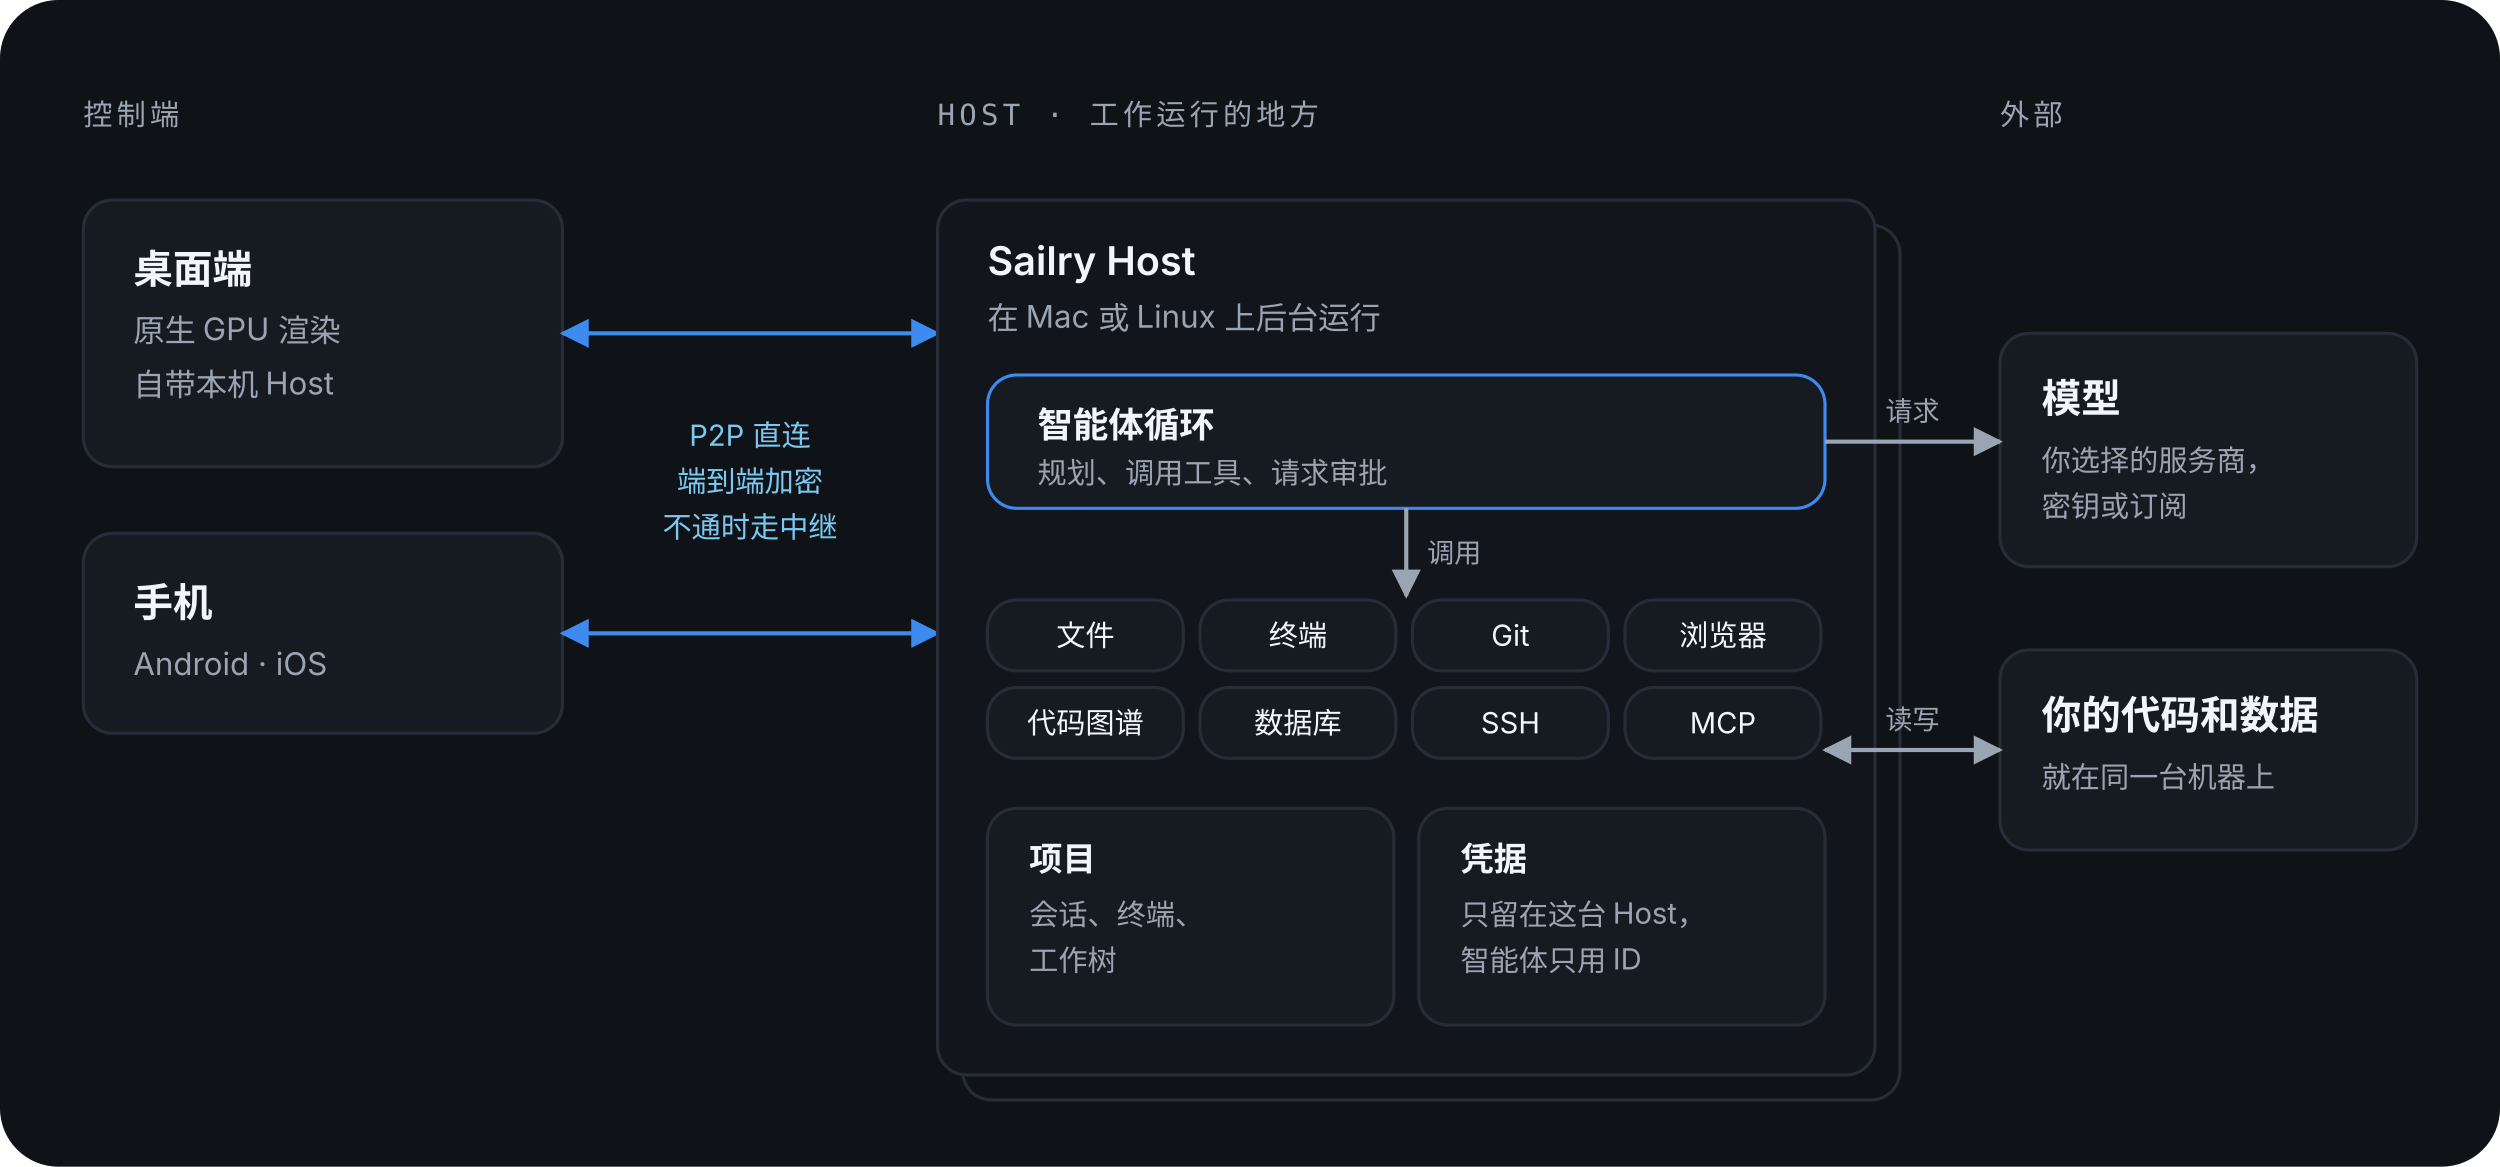
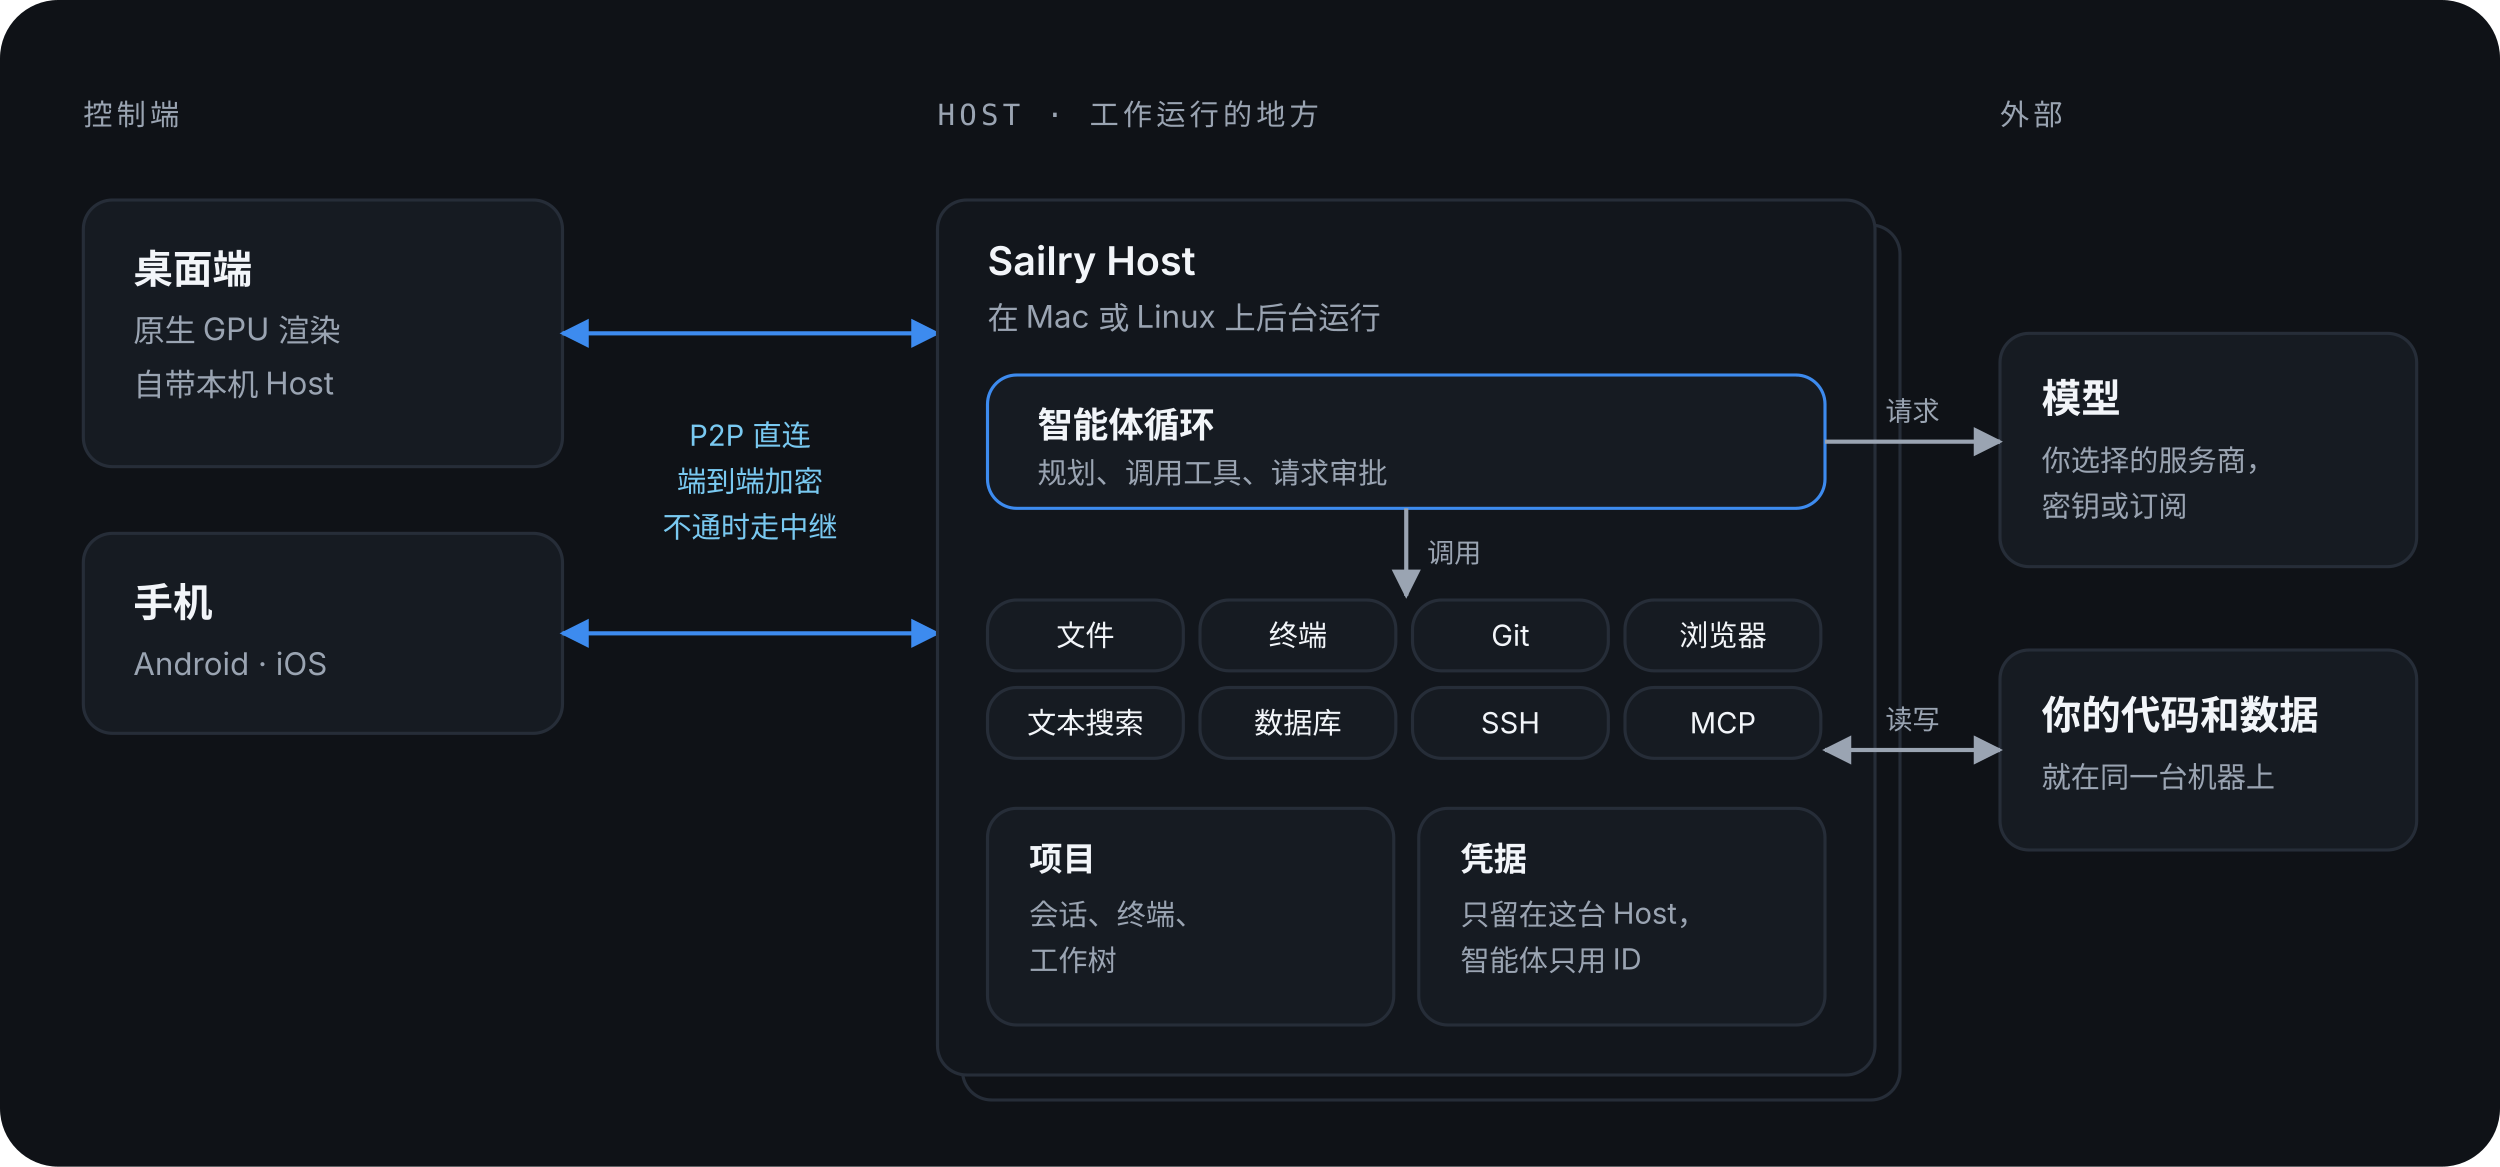
<svg xmlns="http://www.w3.org/2000/svg" width="1200" height="560" viewBox="0 0 1200 560" role="img" aria-labelledby="title desc">
  <defs>
    <marker id="arrow" viewBox="0 0 10 10" refX="9" refY="5" markerWidth="7" markerHeight="7" orient="auto-start-reverse">
      <path d="M0,0 L10,5 L0,10 z" fill="#9AA4B2" />
    </marker>
    <marker id="link" viewBox="0 0 10 10" refX="9" refY="5" markerWidth="7" markerHeight="7" orient="auto-start-reverse">
      <path d="M0,0 L10,5 L0,10 z" fill="#3D8BEF" />
    </marker>
  </defs>
  <rect width="1200" height="560" rx="28" fill="#0F1217" />
  <text x="40" y="60" font-family="ui-monospace, SFMono-Regular, Menlo, monospace" font-size="14" fill="#9AA4B2" text-anchor="start" letter-spacing="2">控制端</text>
  <text x="450" y="60" font-family="ui-monospace, SFMono-Regular, Menlo, monospace" font-size="14" fill="#9AA4B2" text-anchor="start" letter-spacing="2">HOST · 工作运行的地方</text>
  <text x="960" y="60" font-family="ui-monospace, SFMono-Regular, Menlo, monospace" font-size="14" fill="#9AA4B2" text-anchor="start" letter-spacing="2">外部</text>
  <rect x="40" y="96" width="230" height="128" rx="14" fill="#161B22" stroke="#262D38" stroke-width="1.5" />
  <text x="64" y="136" font-family="-apple-system, BlinkMacSystemFont, 'Segoe UI', 'PingFang SC', sans-serif" font-size="19" fill="#F2F5F9" text-anchor="start" font-weight="600">桌面端</text>
  <text x="64" y="164" font-family="-apple-system, BlinkMacSystemFont, 'Segoe UI', 'PingFang SC', sans-serif" font-size="15" fill="#9AA4B2" text-anchor="start">原生 GPU 渲染</text>
  <text x="64" y="190" font-family="-apple-system, BlinkMacSystemFont, 'Segoe UI', 'PingFang SC', sans-serif" font-size="15" fill="#9AA4B2" text-anchor="start">自带本机 Host</text>
  <rect x="40" y="256" width="230" height="96" rx="14" fill="#161B22" stroke="#262D38" stroke-width="1.5" />
  <text x="64" y="296" font-family="-apple-system, BlinkMacSystemFont, 'Segoe UI', 'PingFang SC', sans-serif" font-size="19" fill="#F2F5F9" text-anchor="start" font-weight="600">手机</text>
  <text x="64" y="324" font-family="-apple-system, BlinkMacSystemFont, 'Segoe UI', 'PingFang SC', sans-serif" font-size="15" fill="#9AA4B2" text-anchor="start">Android · iOS</text>
  <polyline points="270,160 450,160" fill="none" stroke="#3D8BEF" stroke-width="2" marker-start="url(#link)" marker-end="url(#link)" />
  <polyline points="270,304 450,304" fill="none" stroke="#3D8BEF" stroke-width="2" marker-start="url(#link)" marker-end="url(#link)" />
  <text x="360" y="214" font-family="-apple-system, BlinkMacSystemFont, 'Segoe UI', 'PingFang SC', sans-serif" font-size="14" fill="#79C9F1" text-anchor="middle">P2P 直连</text>
  <text x="360" y="236" font-family="-apple-system, BlinkMacSystemFont, 'Segoe UI', 'PingFang SC', sans-serif" font-size="14" fill="#79C9F1" text-anchor="middle">端到端加密</text>
  <text x="360" y="258" font-family="-apple-system, BlinkMacSystemFont, 'Segoe UI', 'PingFang SC', sans-serif" font-size="14" fill="#79C9F1" text-anchor="middle">不通时走中继</text>
  <rect x="462" y="108" width="450" height="420" rx="14" fill="#0F1217" stroke="#262D38" stroke-width="1.5" />
  <rect x="450" y="96" width="450" height="420" rx="14" fill="#12161C" stroke="#262D38" stroke-width="1.5" />
  <text x="474" y="132" font-family="-apple-system, BlinkMacSystemFont, 'Segoe UI', 'PingFang SC', sans-serif" font-size="19" fill="#F2F5F9" text-anchor="start" font-weight="600">Sailry Host</text>
  <text x="474" y="158" font-family="-apple-system, BlinkMacSystemFont, 'Segoe UI', 'PingFang SC', sans-serif" font-size="15" fill="#9AA4B2" text-anchor="start">在 Mac 或 Linux 上后台运行</text>
  <rect x="474" y="180" width="402" height="64" rx="14" fill="#161B22" stroke="#3D8BEF" stroke-width="1.5" />
  <text x="498" y="210" font-family="-apple-system, BlinkMacSystemFont, 'Segoe UI', 'PingFang SC', sans-serif" font-size="17" fill="#F2F5F9" text-anchor="start" font-weight="600">智能体循环</text>
  <text x="498" y="232" font-family="-apple-system, BlinkMacSystemFont, 'Segoe UI', 'PingFang SC', sans-serif" font-size="14" fill="#9AA4B2" text-anchor="start">规划、调用工具、请求审批</text>
  <polyline points="675,244 675,286" fill="none" stroke="#9AA4B2" stroke-width="2" marker-end="url(#arrow)" />
  <text x="685" y="270" font-family="-apple-system, BlinkMacSystemFont, 'Segoe UI', 'PingFang SC', sans-serif" font-size="13" fill="#9AA4B2" text-anchor="start">调用</text>
  <rect x="474" y="288" width="94" height="34" rx="14" fill="#161B22" stroke="#262D38" stroke-width="1.5" />
  <text x="521" y="310" font-family="-apple-system, BlinkMacSystemFont, 'Segoe UI', 'PingFang SC', sans-serif" font-size="14" fill="#F2F5F9" text-anchor="middle">文件</text>
  <rect x="576" y="288" width="94" height="34" rx="14" fill="#161B22" stroke="#262D38" stroke-width="1.5" />
  <text x="623" y="310" font-family="-apple-system, BlinkMacSystemFont, 'Segoe UI', 'PingFang SC', sans-serif" font-size="14" fill="#F2F5F9" text-anchor="middle">终端</text>
  <rect x="678" y="288" width="94" height="34" rx="14" fill="#161B22" stroke="#262D38" stroke-width="1.5" />
  <text x="725" y="310" font-family="-apple-system, BlinkMacSystemFont, 'Segoe UI', 'PingFang SC', sans-serif" font-size="14" fill="#F2F5F9" text-anchor="middle">Git</text>
  <rect x="780" y="288" width="94" height="34" rx="14" fill="#161B22" stroke="#262D38" stroke-width="1.5" />
  <text x="827" y="310" font-family="-apple-system, BlinkMacSystemFont, 'Segoe UI', 'PingFang SC', sans-serif" font-size="14" fill="#F2F5F9" text-anchor="middle">浏览器</text>
  <rect x="474" y="330" width="94" height="34" rx="14" fill="#161B22" stroke="#262D38" stroke-width="1.5" />
-   <text x="521" y="352" font-family="-apple-system, BlinkMacSystemFont, 'Segoe UI', 'PingFang SC', sans-serif" font-size="14" fill="#F2F5F9" text-anchor="middle">代码图谱</text>
+   <text x="521" y="352" font-family="-apple-system, BlinkMacSystemFont, 'Segoe UI', 'PingFang SC', sans-serif" font-size="14" fill="#F2F5F9" text-anchor="middle">文本搜索</text>
  <rect x="576" y="330" width="94" height="34" rx="14" fill="#161B22" stroke="#262D38" stroke-width="1.5" />
  <text x="623" y="352" font-family="-apple-system, BlinkMacSystemFont, 'Segoe UI', 'PingFang SC', sans-serif" font-size="14" fill="#F2F5F9" text-anchor="middle">数据库</text>
  <rect x="678" y="330" width="94" height="34" rx="14" fill="#161B22" stroke="#262D38" stroke-width="1.5" />
  <text x="725" y="352" font-family="-apple-system, BlinkMacSystemFont, 'Segoe UI', 'PingFang SC', sans-serif" font-size="14" fill="#F2F5F9" text-anchor="middle">SSH</text>
  <rect x="780" y="330" width="94" height="34" rx="14" fill="#161B22" stroke="#262D38" stroke-width="1.5" />
  <text x="827" y="352" font-family="-apple-system, BlinkMacSystemFont, 'Segoe UI', 'PingFang SC', sans-serif" font-size="14" fill="#F2F5F9" text-anchor="middle">MCP</text>
  <rect x="474" y="388" width="195" height="104" rx="14" fill="#161B22" stroke="#262D38" stroke-width="1.5" />
  <text x="494" y="418" font-family="-apple-system, BlinkMacSystemFont, 'Segoe UI', 'PingFang SC', sans-serif" font-size="16" fill="#F2F5F9" text-anchor="start" font-weight="600">项目</text>
  <text x="494" y="444" font-family="-apple-system, BlinkMacSystemFont, 'Segoe UI', 'PingFang SC', sans-serif" font-size="14" fill="#9AA4B2" text-anchor="start">会话、终端、</text>
  <text x="494" y="466" font-family="-apple-system, BlinkMacSystemFont, 'Segoe UI', 'PingFang SC', sans-serif" font-size="14" fill="#9AA4B2" text-anchor="start">工作树</text>
  <rect x="681" y="388" width="195" height="104" rx="14" fill="#161B22" stroke="#262D38" stroke-width="1.5" />
  <text x="701" y="418" font-family="-apple-system, BlinkMacSystemFont, 'Segoe UI', 'PingFang SC', sans-serif" font-size="16" fill="#F2F5F9" text-anchor="start" font-weight="600">凭据</text>
  <text x="701" y="444" font-family="-apple-system, BlinkMacSystemFont, 'Segoe UI', 'PingFang SC', sans-serif" font-size="14" fill="#9AA4B2" text-anchor="start">只留在这台 Host，</text>
  <text x="701" y="466" font-family="-apple-system, BlinkMacSystemFont, 'Segoe UI', 'PingFang SC', sans-serif" font-size="14" fill="#9AA4B2" text-anchor="start">智能体只用 ID</text>
  <rect x="960" y="160" width="200" height="112" rx="14" fill="#161B22" stroke="#262D38" stroke-width="1.5" />
  <text x="980" y="198" font-family="-apple-system, BlinkMacSystemFont, 'Segoe UI', 'PingFang SC', sans-serif" font-size="19" fill="#F2F5F9" text-anchor="start" font-weight="600">模型</text>
  <text x="980" y="226" font-family="-apple-system, BlinkMacSystemFont, 'Segoe UI', 'PingFang SC', sans-serif" font-size="14" fill="#9AA4B2" text-anchor="start">你选择的服务商，</text>
  <text x="980" y="248" font-family="-apple-system, BlinkMacSystemFont, 'Segoe UI', 'PingFang SC', sans-serif" font-size="14" fill="#9AA4B2" text-anchor="start">密钥或订阅</text>
  <polyline points="876,212 960,212" fill="none" stroke="#9AA4B2" stroke-width="2" marker-end="url(#arrow)" />
  <text x="918" y="202" font-family="-apple-system, BlinkMacSystemFont, 'Segoe UI', 'PingFang SC', sans-serif" font-size="13" fill="#9AA4B2" text-anchor="middle">请求</text>
  <rect x="960" y="312" width="200" height="96" rx="14" fill="#161B22" stroke="#262D38" stroke-width="1.5" />
  <text x="980" y="350" font-family="-apple-system, BlinkMacSystemFont, 'Segoe UI', 'PingFang SC', sans-serif" font-size="19" fill="#F2F5F9" text-anchor="start" font-weight="600">你的代码和数据</text>
  <text x="980" y="378" font-family="-apple-system, BlinkMacSystemFont, 'Segoe UI', 'PingFang SC', sans-serif" font-size="14" fill="#9AA4B2" text-anchor="start">就在同一台机器上</text>
  <polyline points="876,360 960,360" fill="none" stroke="#9AA4B2" stroke-width="2" marker-start="url(#arrow)" marker-end="url(#arrow)" />
  <text x="918" y="350" font-family="-apple-system, BlinkMacSystemFont, 'Segoe UI', 'PingFang SC', sans-serif" font-size="13" fill="#9AA4B2" text-anchor="middle">读写</text>
</svg>
